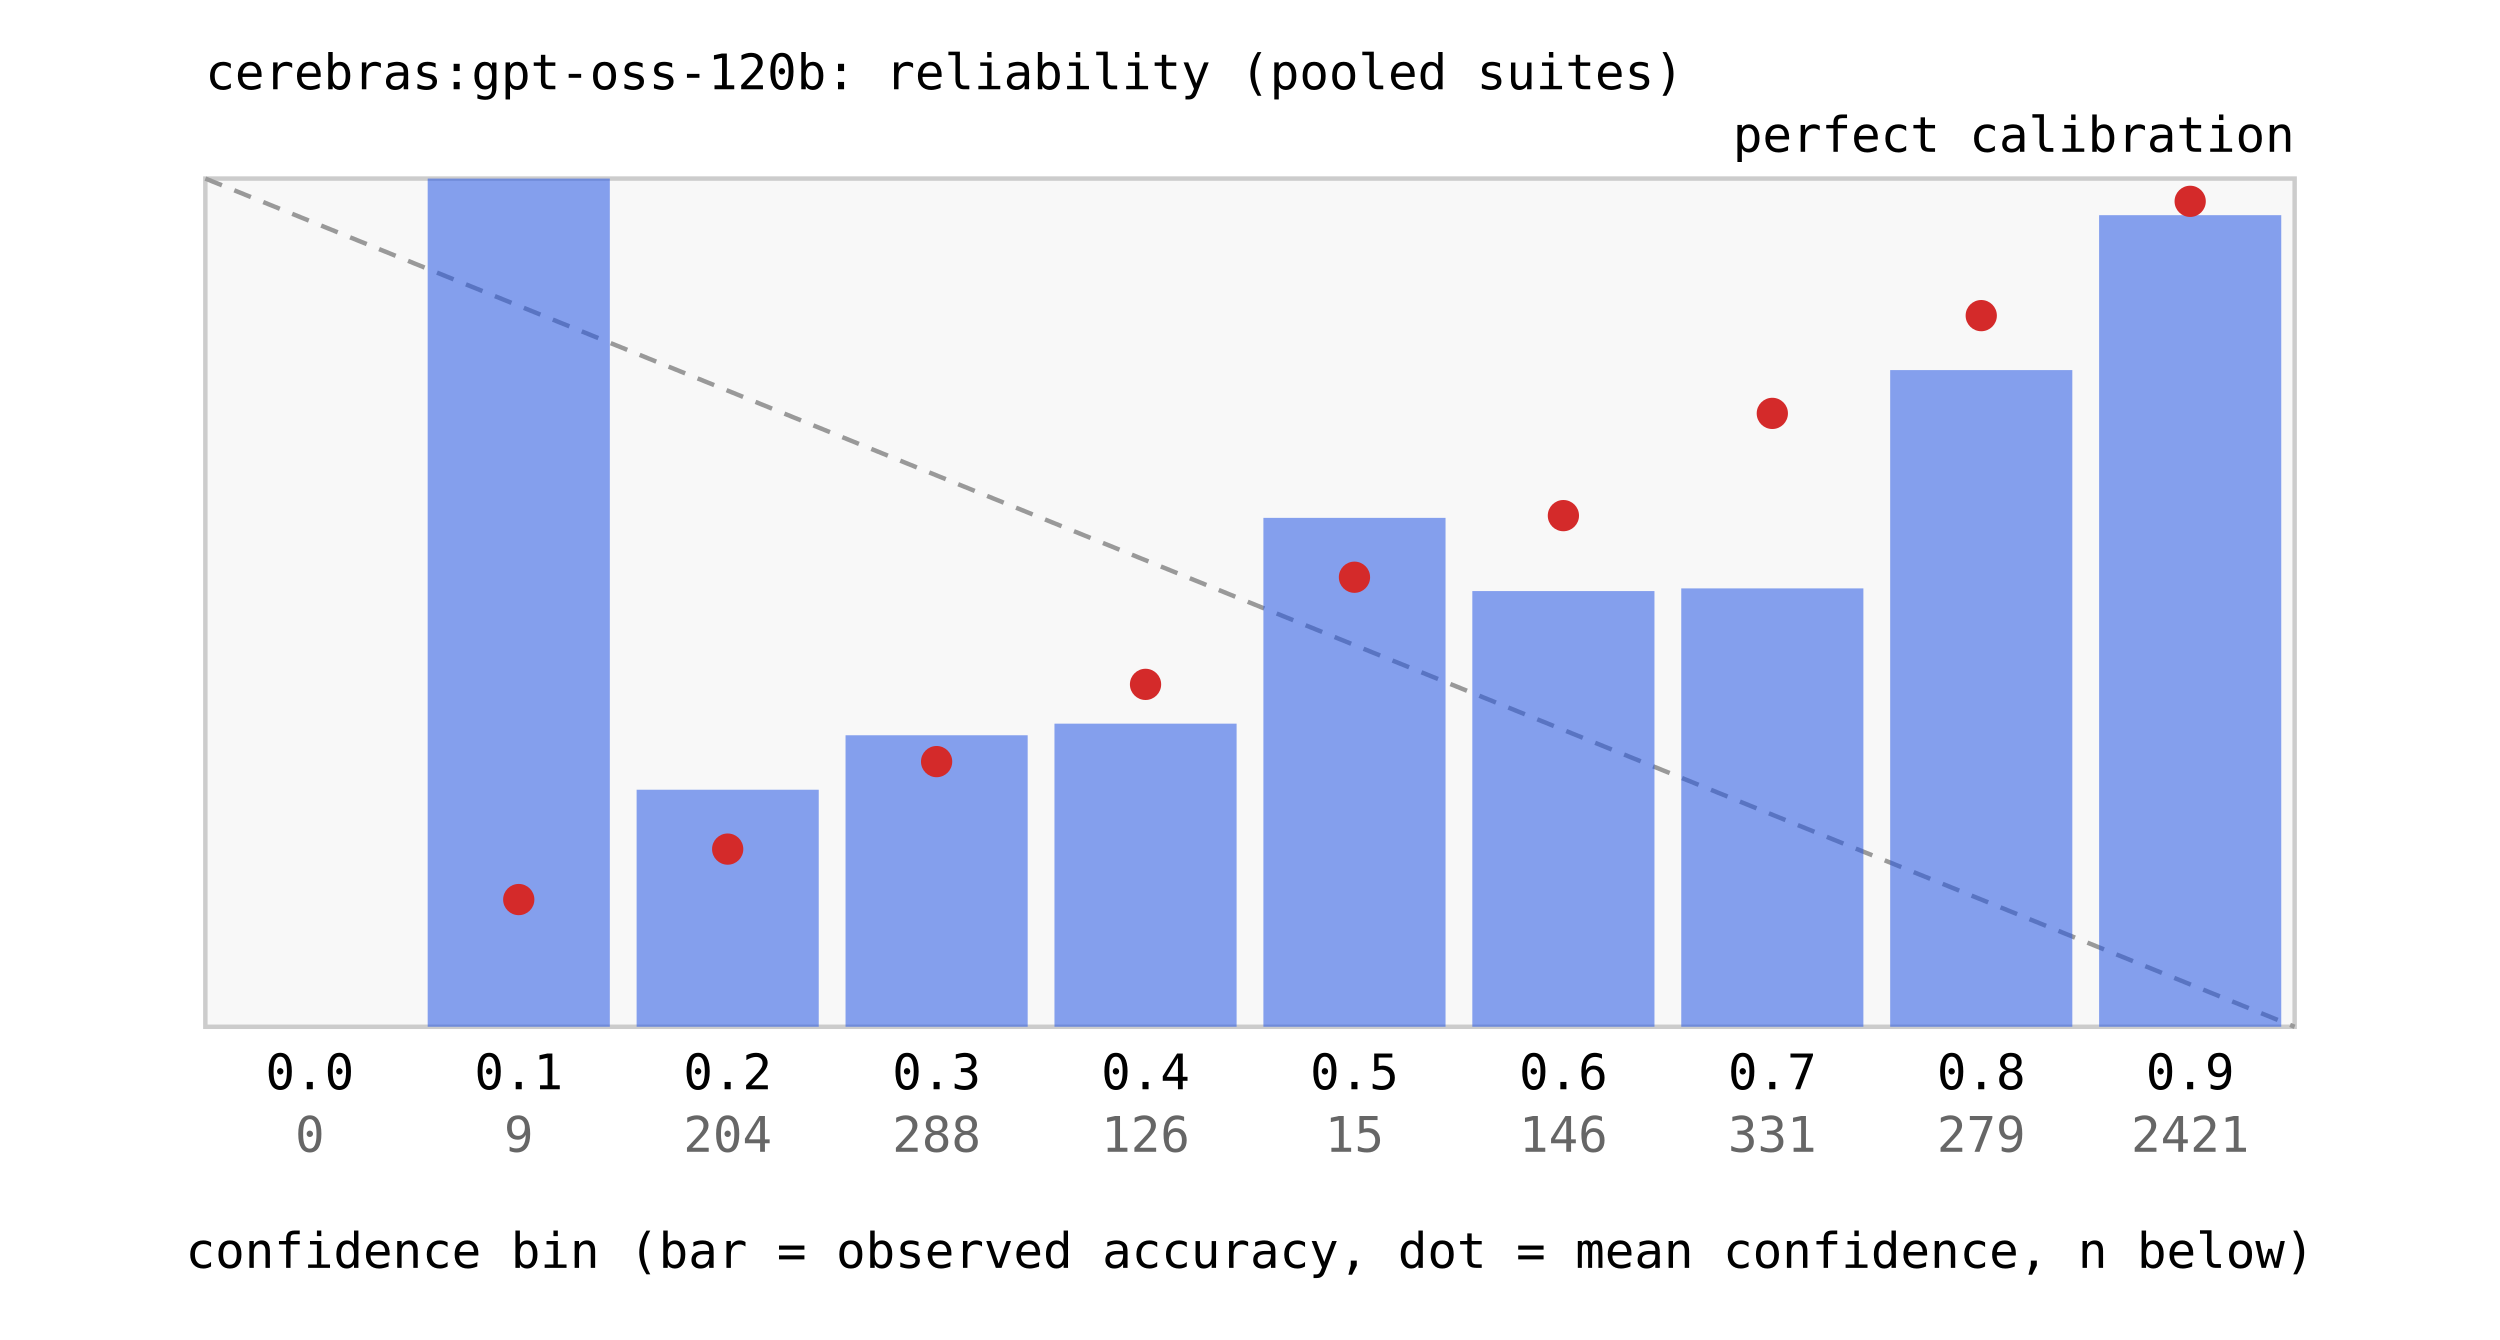
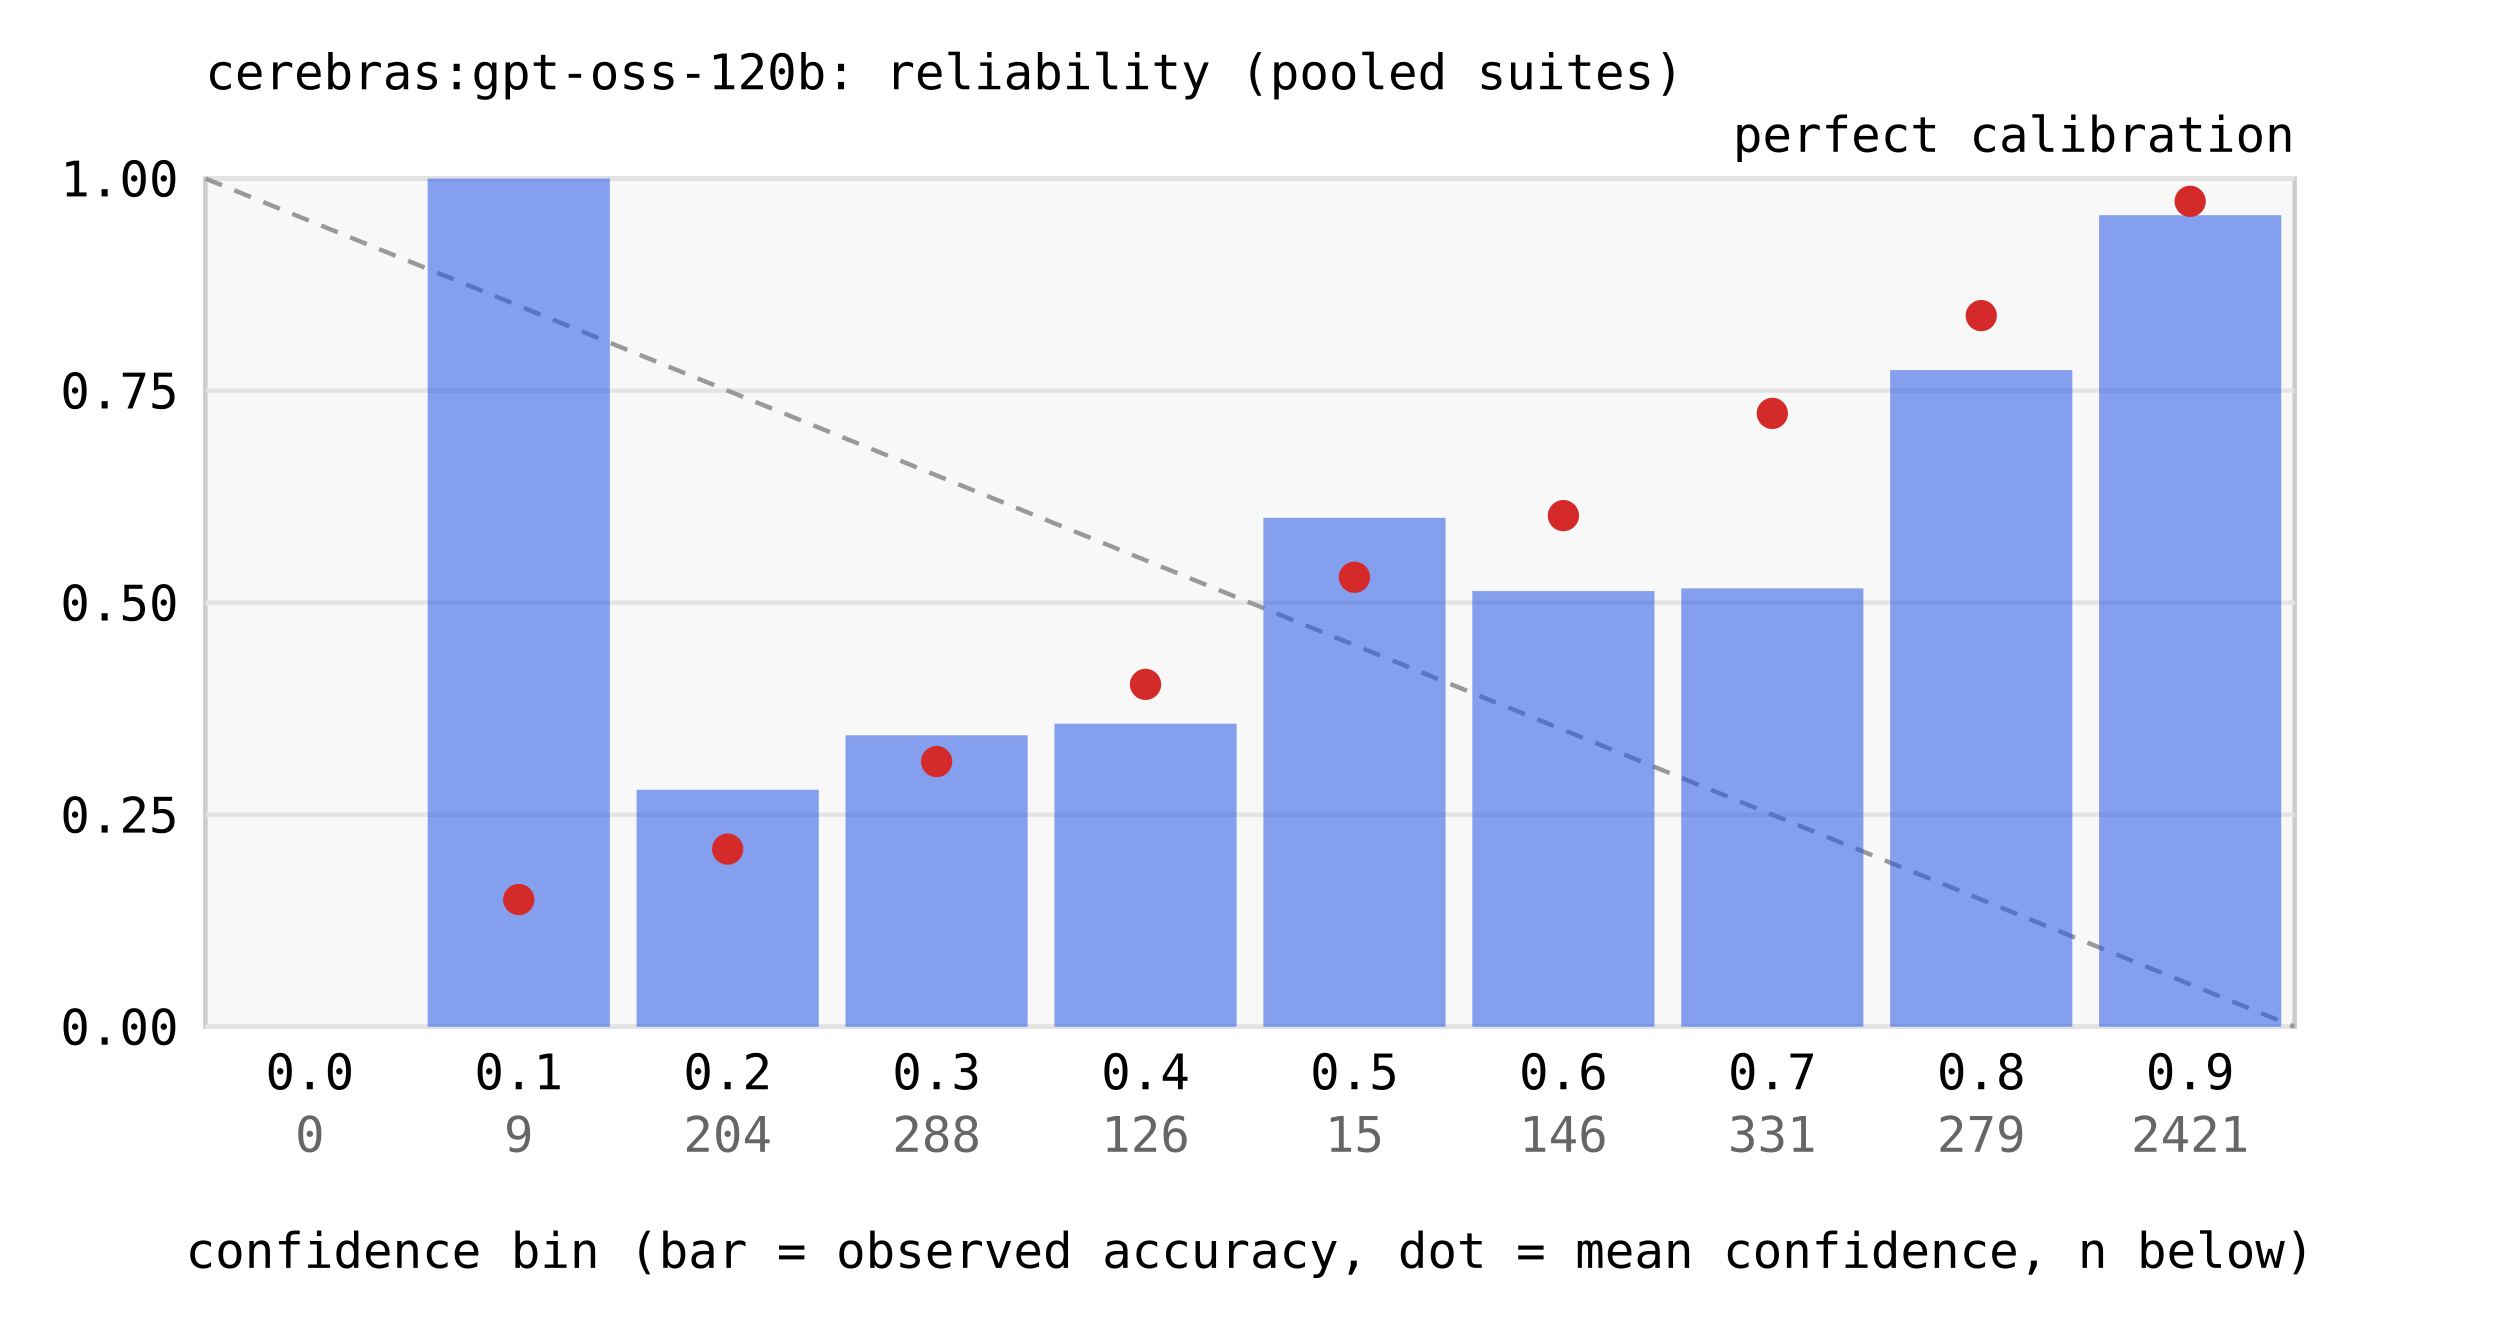
<svg xmlns="http://www.w3.org/2000/svg" width="560" height="300" viewBox="0 0 560 300" font-family="monospace" font-size="11">
  <text x="46.0" y="20">cerebras:gpt-oss-120b: reliability (pooled suites)</text>
  <rect x="46.0" y="40.0" width="468.0" height="190.0" fill="#f8f8f8" stroke="#ccc" />
+   <line x1="46.0" y1="230.0" x2="514.0" y2="230.0" stroke="#e4e4e4" />
+   <text x="40" y="234.0" text-anchor="end">0.00</text>
+   <line x1="46.0" y1="182.5" x2="514.0" y2="182.5" stroke="#e4e4e4" />
+   <text x="40" y="186.5" text-anchor="end">0.25</text>
+   <line x1="46.0" y1="135.0" x2="514.0" y2="135.0" stroke="#e4e4e4" />
+   <text x="40" y="139.0" text-anchor="end">0.50</text>
+   <line x1="46.0" y1="87.5" x2="514.0" y2="87.5" stroke="#e4e4e4" />
+   <text x="40" y="91.5" text-anchor="end">0.75</text>
+   <line x1="46.0" y1="40.0" x2="514.0" y2="40.0" stroke="#e4e4e4" />
+   <text x="40" y="44.0" text-anchor="end">1.00</text>
  <line x1="46.0" y1="40.0" x2="514.0" y2="230.0" stroke="#999" stroke-dasharray="4 3" />
  <text x="514.0" y="34.0" text-anchor="end">perfect calibration</text>
  <rect x="49.0" y="230.0" width="40.8" height="0.0" fill="#2455e4" opacity="0.55" />
  <text x="69.4" y="244.0" text-anchor="middle">0.0</text>
  <text x="69.4" y="258.0" text-anchor="middle" fill="#666">0</text>
  <rect x="95.8" y="40.0" width="40.8" height="190.0" fill="#2455e4" opacity="0.55" />
  <circle cx="116.2" cy="201.5" r="3.5" fill="#d42a2a" />
  <text x="116.2" y="244.0" text-anchor="middle">0.1</text>
  <text x="116.2" y="258.0" text-anchor="middle" fill="#666">9</text>
  <rect x="142.6" y="176.9" width="40.8" height="53.1" fill="#2455e4" opacity="0.55" />
  <circle cx="163.0" cy="190.2" r="3.5" fill="#d42a2a" />
  <text x="163.0" y="244.0" text-anchor="middle">0.2</text>
  <text x="163.0" y="258.0" text-anchor="middle" fill="#666">204</text>
  <rect x="189.4" y="164.7" width="40.8" height="65.3" fill="#2455e4" opacity="0.55" />
  <circle cx="209.8" cy="170.6" r="3.5" fill="#d42a2a" />
  <text x="209.8" y="244.0" text-anchor="middle">0.3</text>
  <text x="209.8" y="258.0" text-anchor="middle" fill="#666">288</text>
  <rect x="236.2" y="162.1" width="40.8" height="67.9" fill="#2455e4" opacity="0.55" />
  <circle cx="256.6" cy="153.3" r="3.5" fill="#d42a2a" />
  <text x="256.6" y="244.0" text-anchor="middle">0.4</text>
  <text x="256.6" y="258.0" text-anchor="middle" fill="#666">126</text>
  <rect x="283.0" y="116.0" width="40.8" height="114.0" fill="#2455e4" opacity="0.55" />
  <circle cx="303.4" cy="129.3" r="3.5" fill="#d42a2a" />
  <text x="303.4" y="244.0" text-anchor="middle">0.5</text>
  <text x="303.4" y="258.0" text-anchor="middle" fill="#666">15</text>
  <rect x="329.8" y="132.4" width="40.8" height="97.6" fill="#2455e4" opacity="0.55" />
  <circle cx="350.2" cy="115.5" r="3.5" fill="#d42a2a" />
  <text x="350.2" y="244.0" text-anchor="middle">0.6</text>
  <text x="350.2" y="258.0" text-anchor="middle" fill="#666">146</text>
  <rect x="376.6" y="131.8" width="40.8" height="98.2" fill="#2455e4" opacity="0.55" />
  <circle cx="397.0" cy="92.6" r="3.5" fill="#d42a2a" />
  <text x="397.0" y="244.0" text-anchor="middle">0.7</text>
  <text x="397.0" y="258.0" text-anchor="middle" fill="#666">331</text>
  <rect x="423.4" y="82.9" width="40.8" height="147.1" fill="#2455e4" opacity="0.55" />
  <circle cx="443.8" cy="70.7" r="3.5" fill="#d42a2a" />
  <text x="443.8" y="244.0" text-anchor="middle">0.8</text>
  <text x="443.8" y="258.0" text-anchor="middle" fill="#666">279</text>
  <rect x="470.2" y="48.2" width="40.8" height="181.8" fill="#2455e4" opacity="0.55" />
  <circle cx="490.6" cy="45.1" r="3.5" fill="#d42a2a" />
  <text x="490.6" y="244.0" text-anchor="middle">0.9</text>
  <text x="490.6" y="258.0" text-anchor="middle" fill="#666">2421</text>
  <text x="280" y="284.0" text-anchor="middle">confidence bin (bar = observed accuracy, dot = mean confidence, n below)</text>
</svg>
